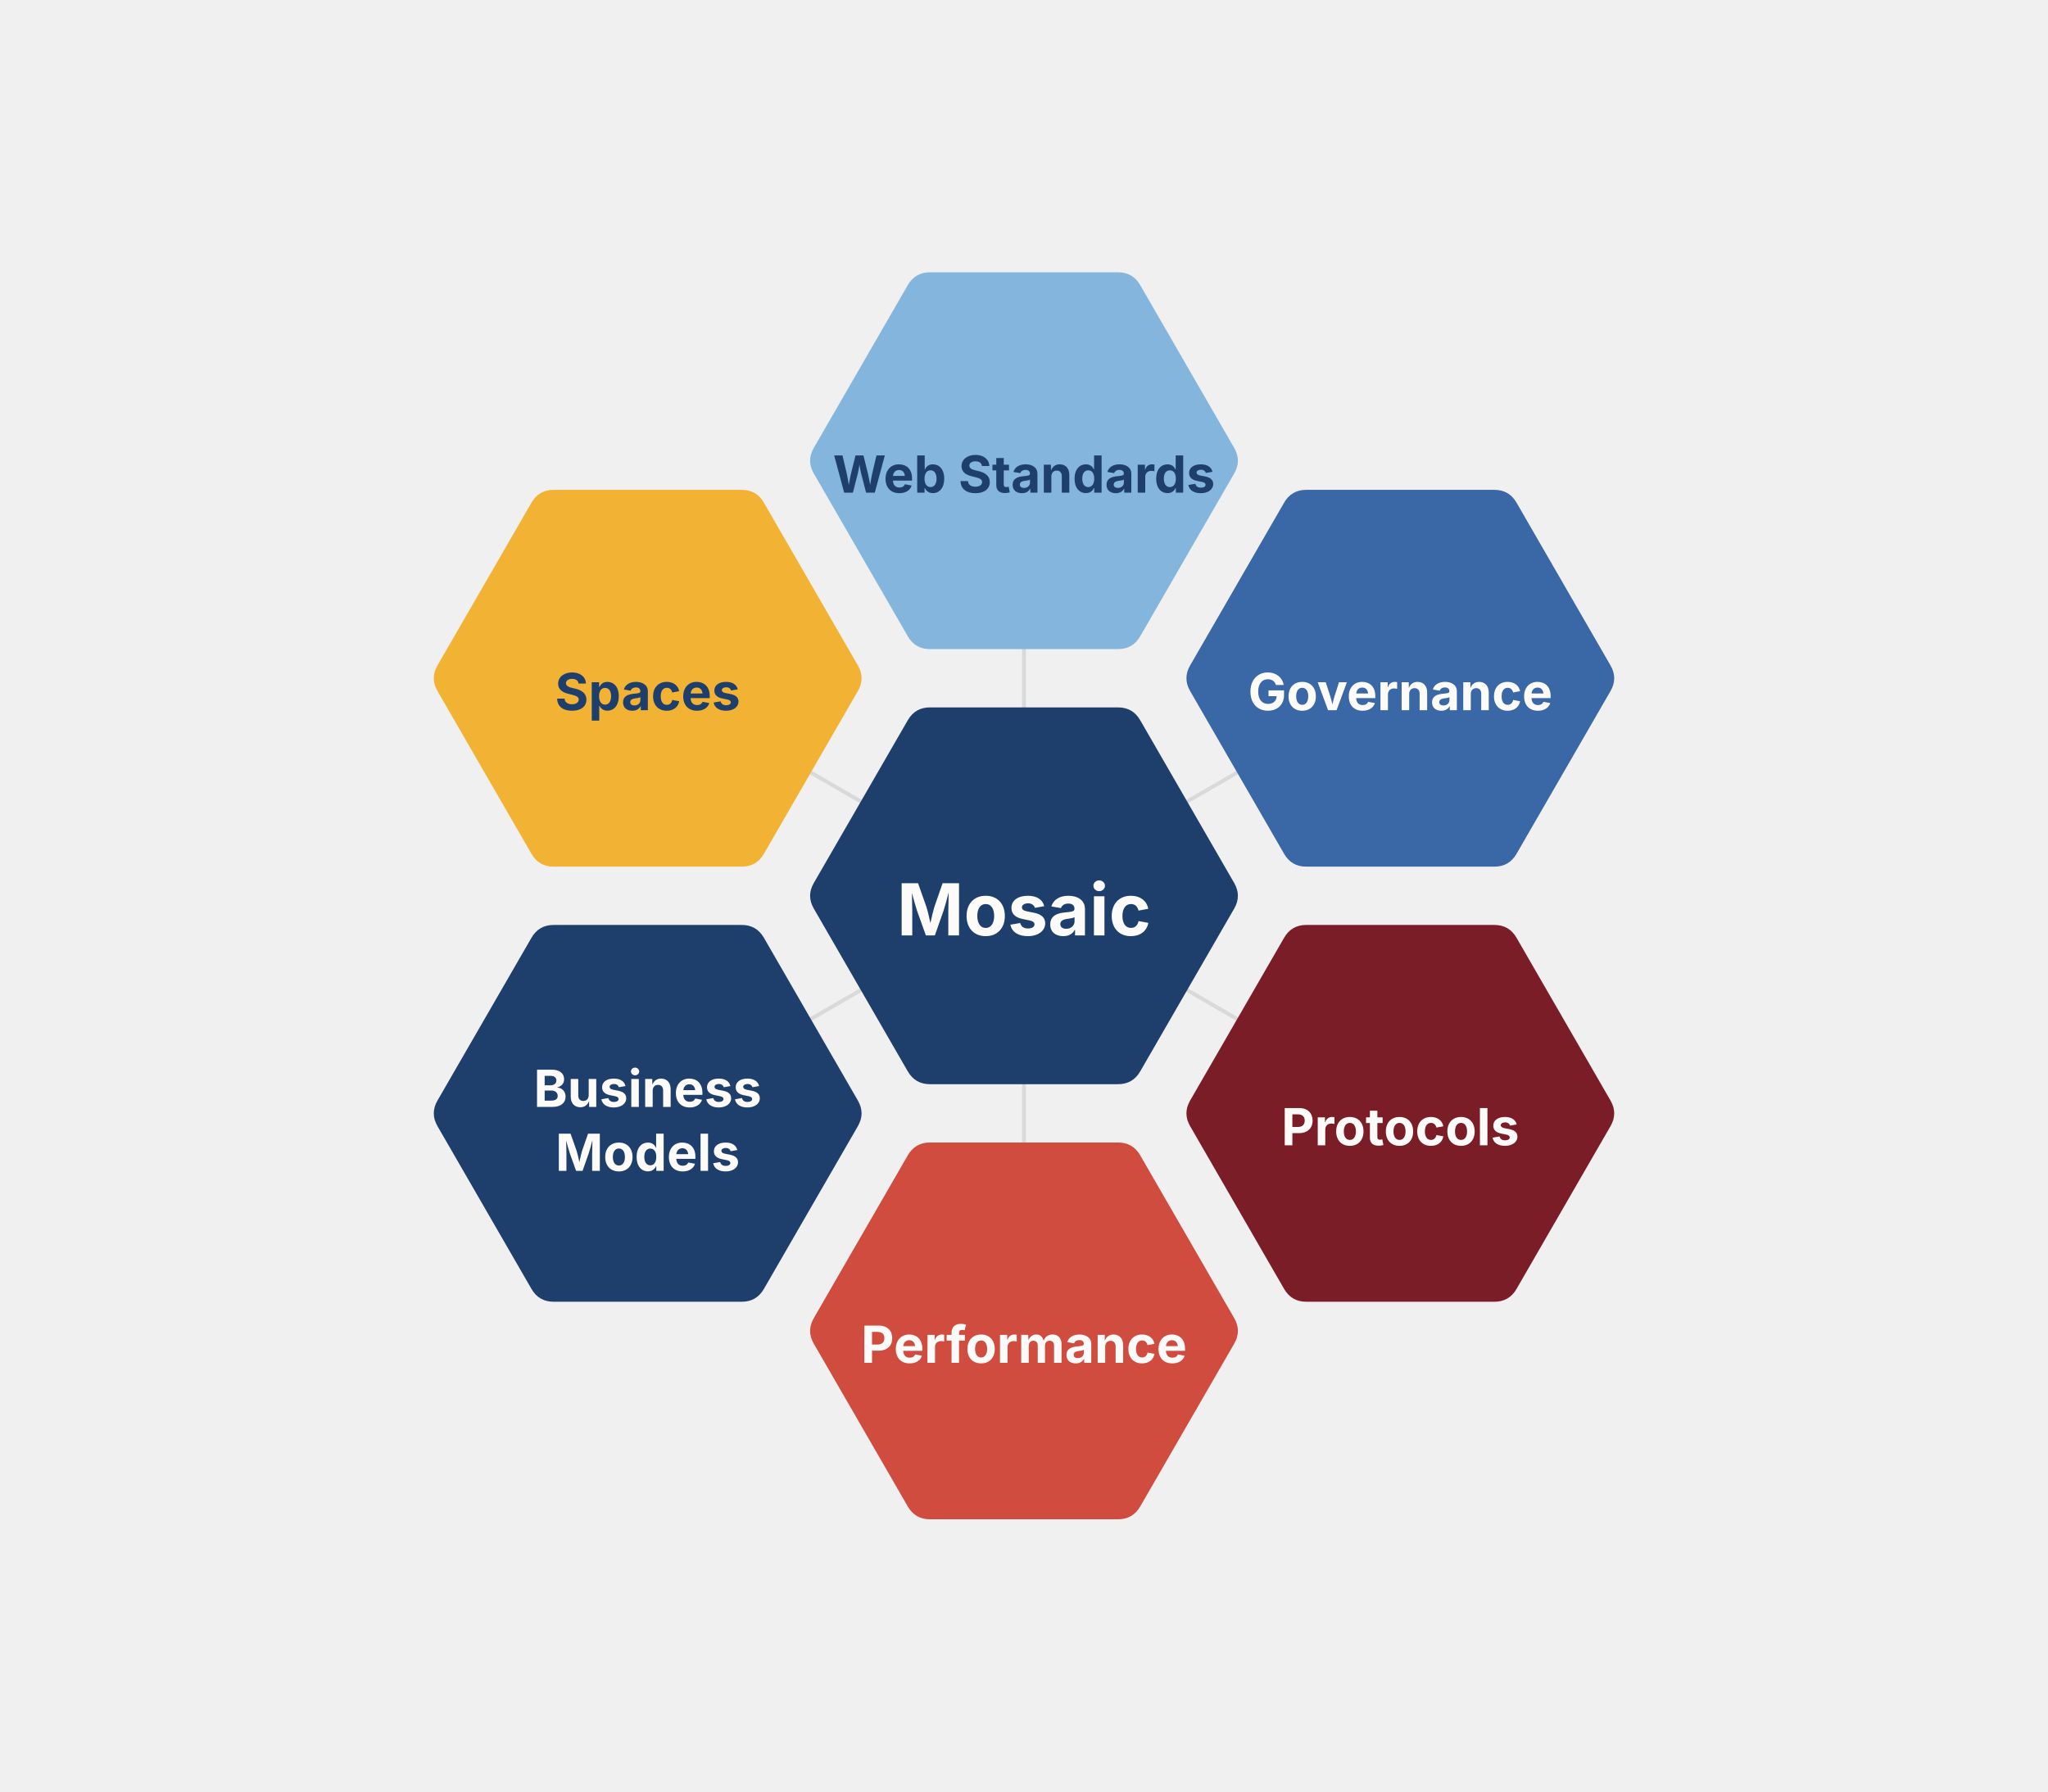
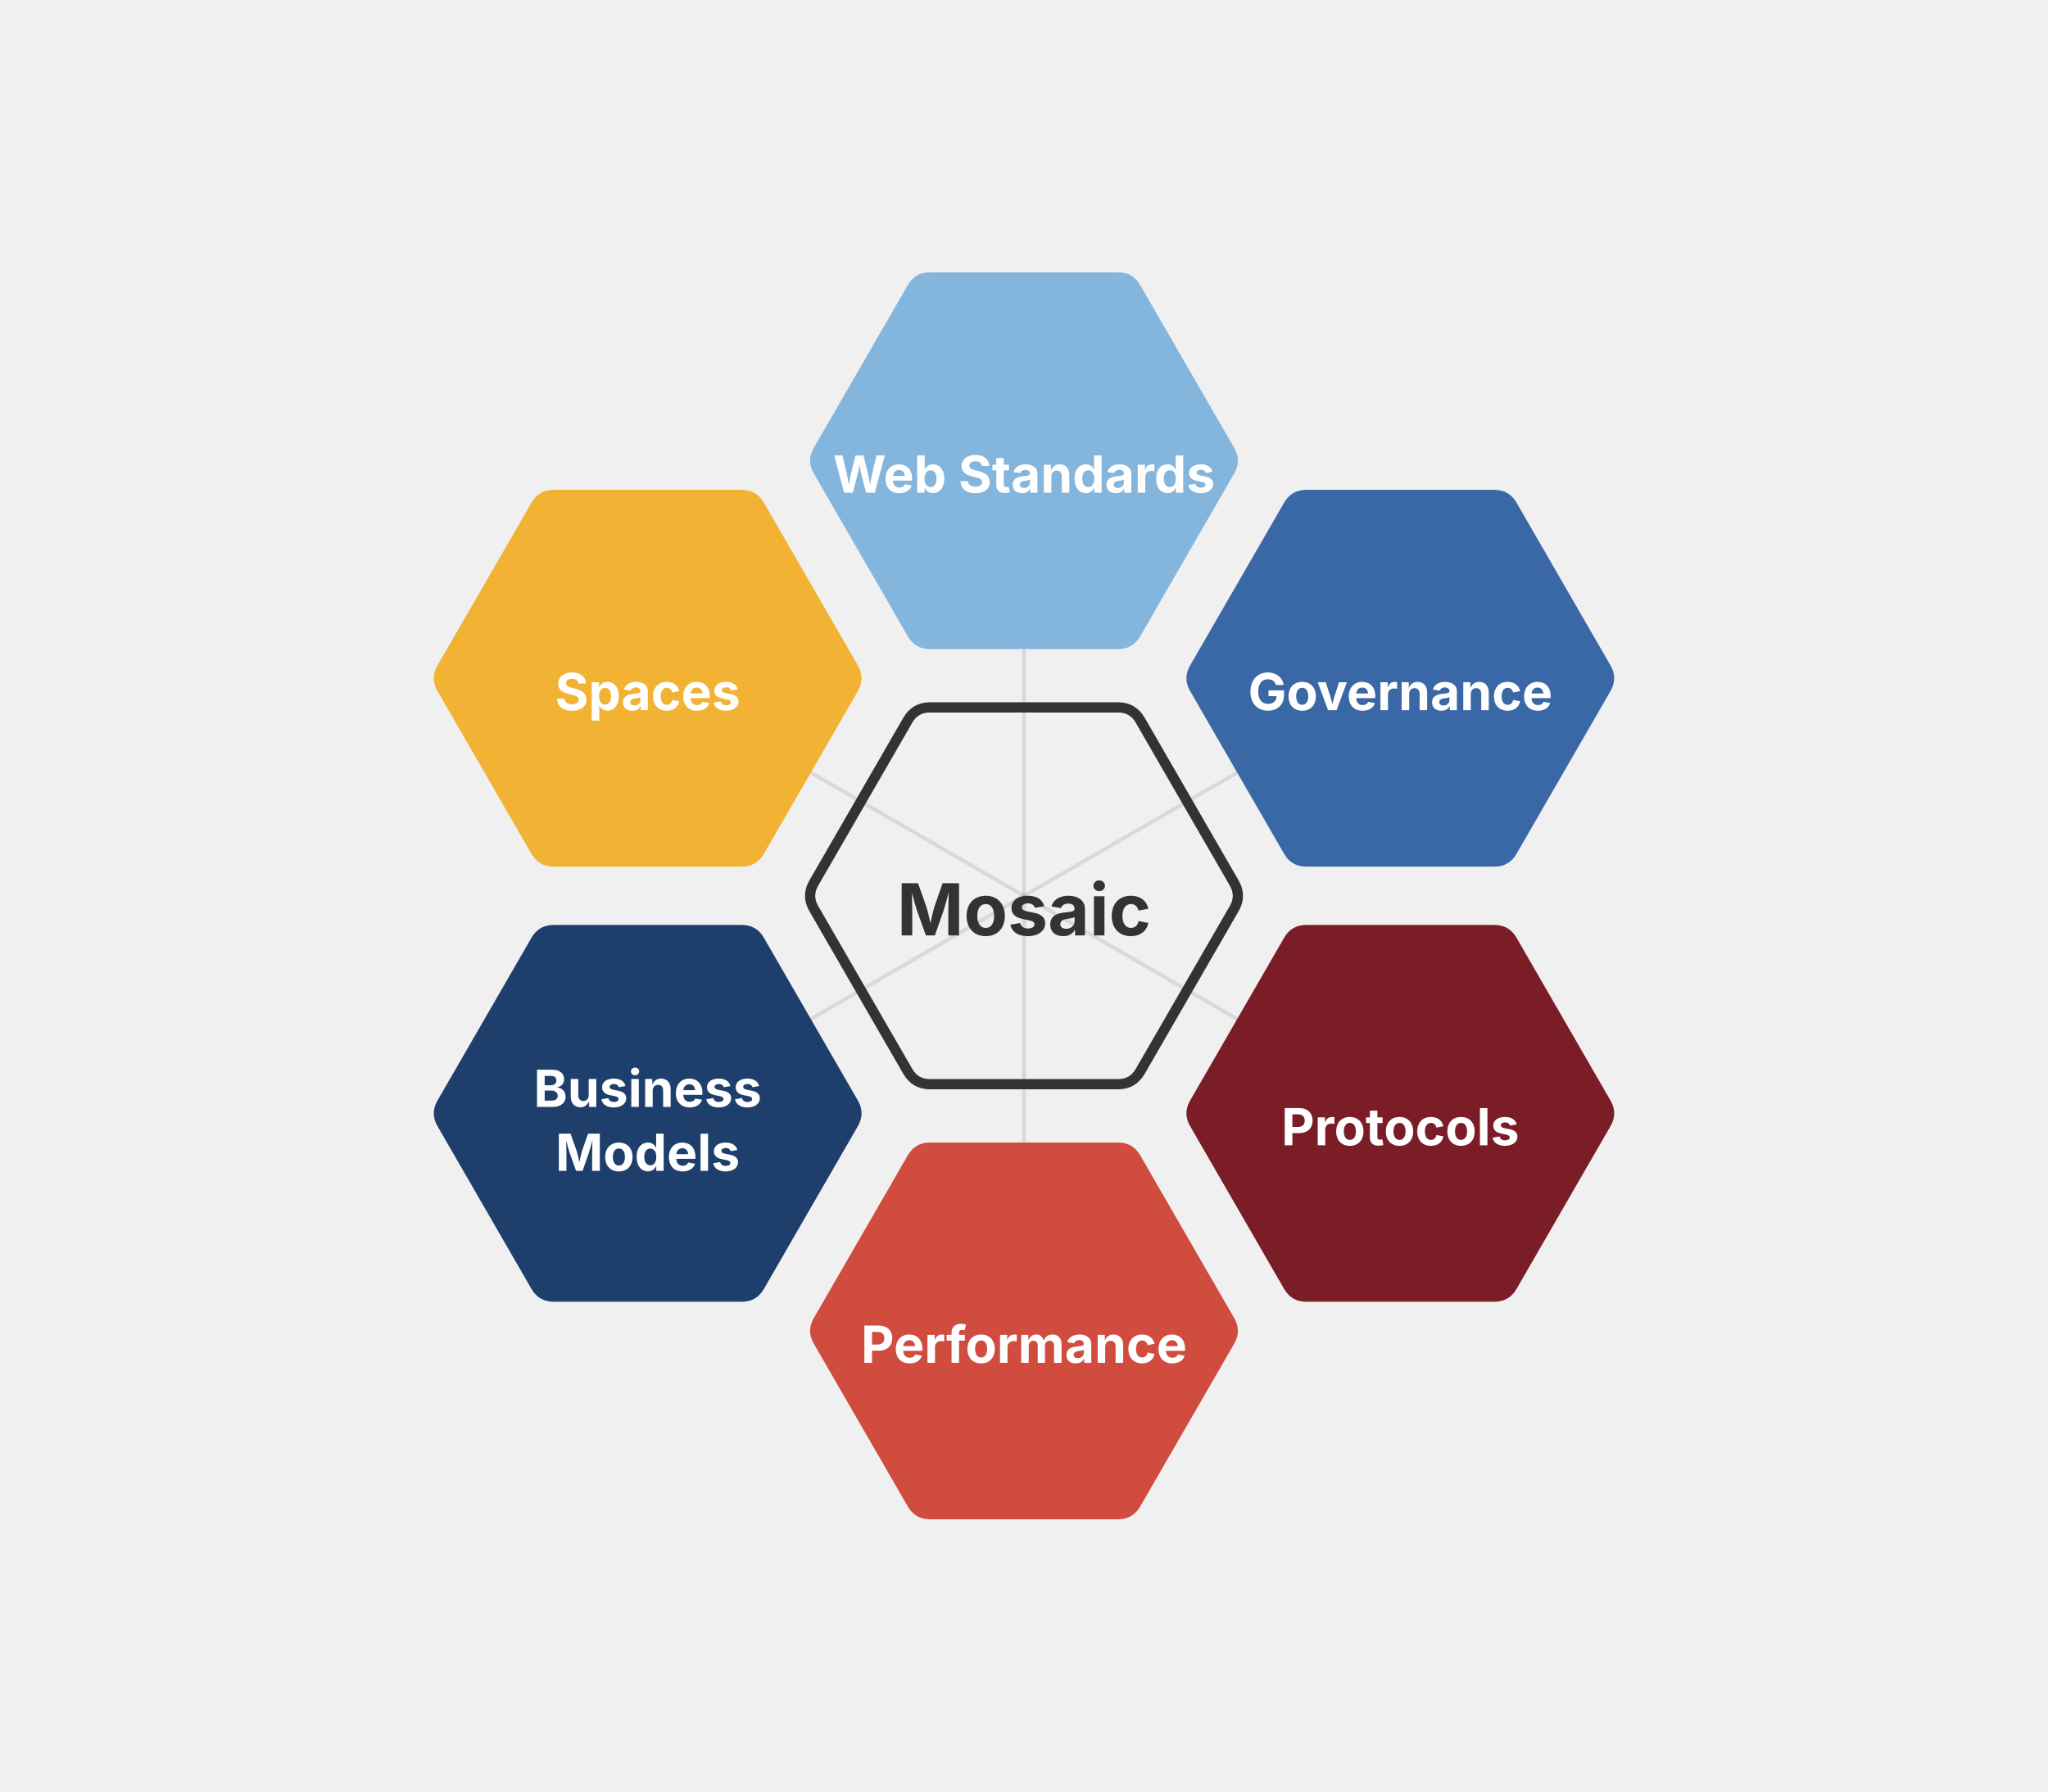
<svg xmlns="http://www.w3.org/2000/svg" xmlns:xlink="http://www.w3.org/1999/xlink" viewBox="0 0 800 700" preserveAspectRatio="xMidYMid meet" role="img" aria-label="Mosaic coherence diagram">
  <defs>
    <path id="hex" d="M 82.11,-5.00 Q 85.00,0.00 82.11,5.00 L 45.39,68.61 Q 42.50,73.61 36.73,73.61 L -36.73,73.61 Q -42.50,73.61 -45.39,68.61 L -82.11,5.00 Q -85.00,0.00 -82.11,-5.00 L -45.39,-68.61 Q -42.50,-73.61 -36.73,-73.61 L 36.73,-73.61 Q 42.50,-73.61 45.39,-68.61 Z" />
    <style>
-       text { font-family: Inter, Arial, sans-serif; text-anchor: middle; dominant-baseline: middle; font-size: 20px; fill: #FCFBF9; font-weight: 700; pointer-events: none; }
-       .center-text { fill: #FCFBF9; font-size: 28px; }
-       .dark-text { fill: #1E3F6B; }
+       text { font-family: Inter, Arial, sans-serif; text-anchor: middle; dominant-baseline: middle; font-size: 20px; fill: #FFFFFF; font-weight: 700; pointer-events: none; }
+       .center-text { fill: #333333; font-size: 28px; }
      line { stroke: rgba(84,88,98,0.15); stroke-width: 1.5; }
    </style>
  </defs>
  <g transform="translate(400, 350)">
    <line x1="0" y1="0" x2="0" y2="-170" />
    <line x1="0" y1="0" x2="147" y2="-85" />
    <line x1="0" y1="0" x2="147" y2="85" />
    <line x1="0" y1="0" x2="0" y2="170" />
    <line x1="0" y1="0" x2="-147" y2="85" />
    <line x1="0" y1="0" x2="-147" y2="-85" />
    <g transform="translate(0, -170)">
      <use xlink:href="#hex" href="#hex" fill="#84B5DD" />
-       <text y="5" class="dark-text">Web Standards</text>
+       <text y="5">Web Standards</text>
    </g>
    <g transform="translate(147, -85)">
      <use xlink:href="#hex" href="#hex" fill="#3A67A5" />
      <text y="5">Governance</text>
    </g>
    <g transform="translate(147, 85)">
      <use xlink:href="#hex" href="#hex" fill="#7A1D26" />
      <text y="5">Protocols</text>
    </g>
    <g transform="translate(0, 170)">
      <use xlink:href="#hex" href="#hex" fill="#D04C3F" />
      <text y="5">Performance</text>
    </g>
    <g transform="translate(-147, 85)">
      <use xlink:href="#hex" href="#hex" fill="#1E3F6B" />
      <text y="-10">Business</text>
      <text y="15">Models</text>
    </g>
    <g transform="translate(-147, -85)">
      <use xlink:href="#hex" href="#hex" fill="#F2B233" />
-       <text y="5" class="dark-text">Spaces</text>
+       <text y="5">Spaces</text>
    </g>
    <g>
-       <use xlink:href="#hex" href="#hex" fill="#1E3F6B" />
+       <use xlink:href="#hex" href="#hex" fill="transparent" stroke="#333333" stroke-width="4" />
      <text class="center-text" y="5">Mosaic</text>
    </g>
  </g>
</svg>
